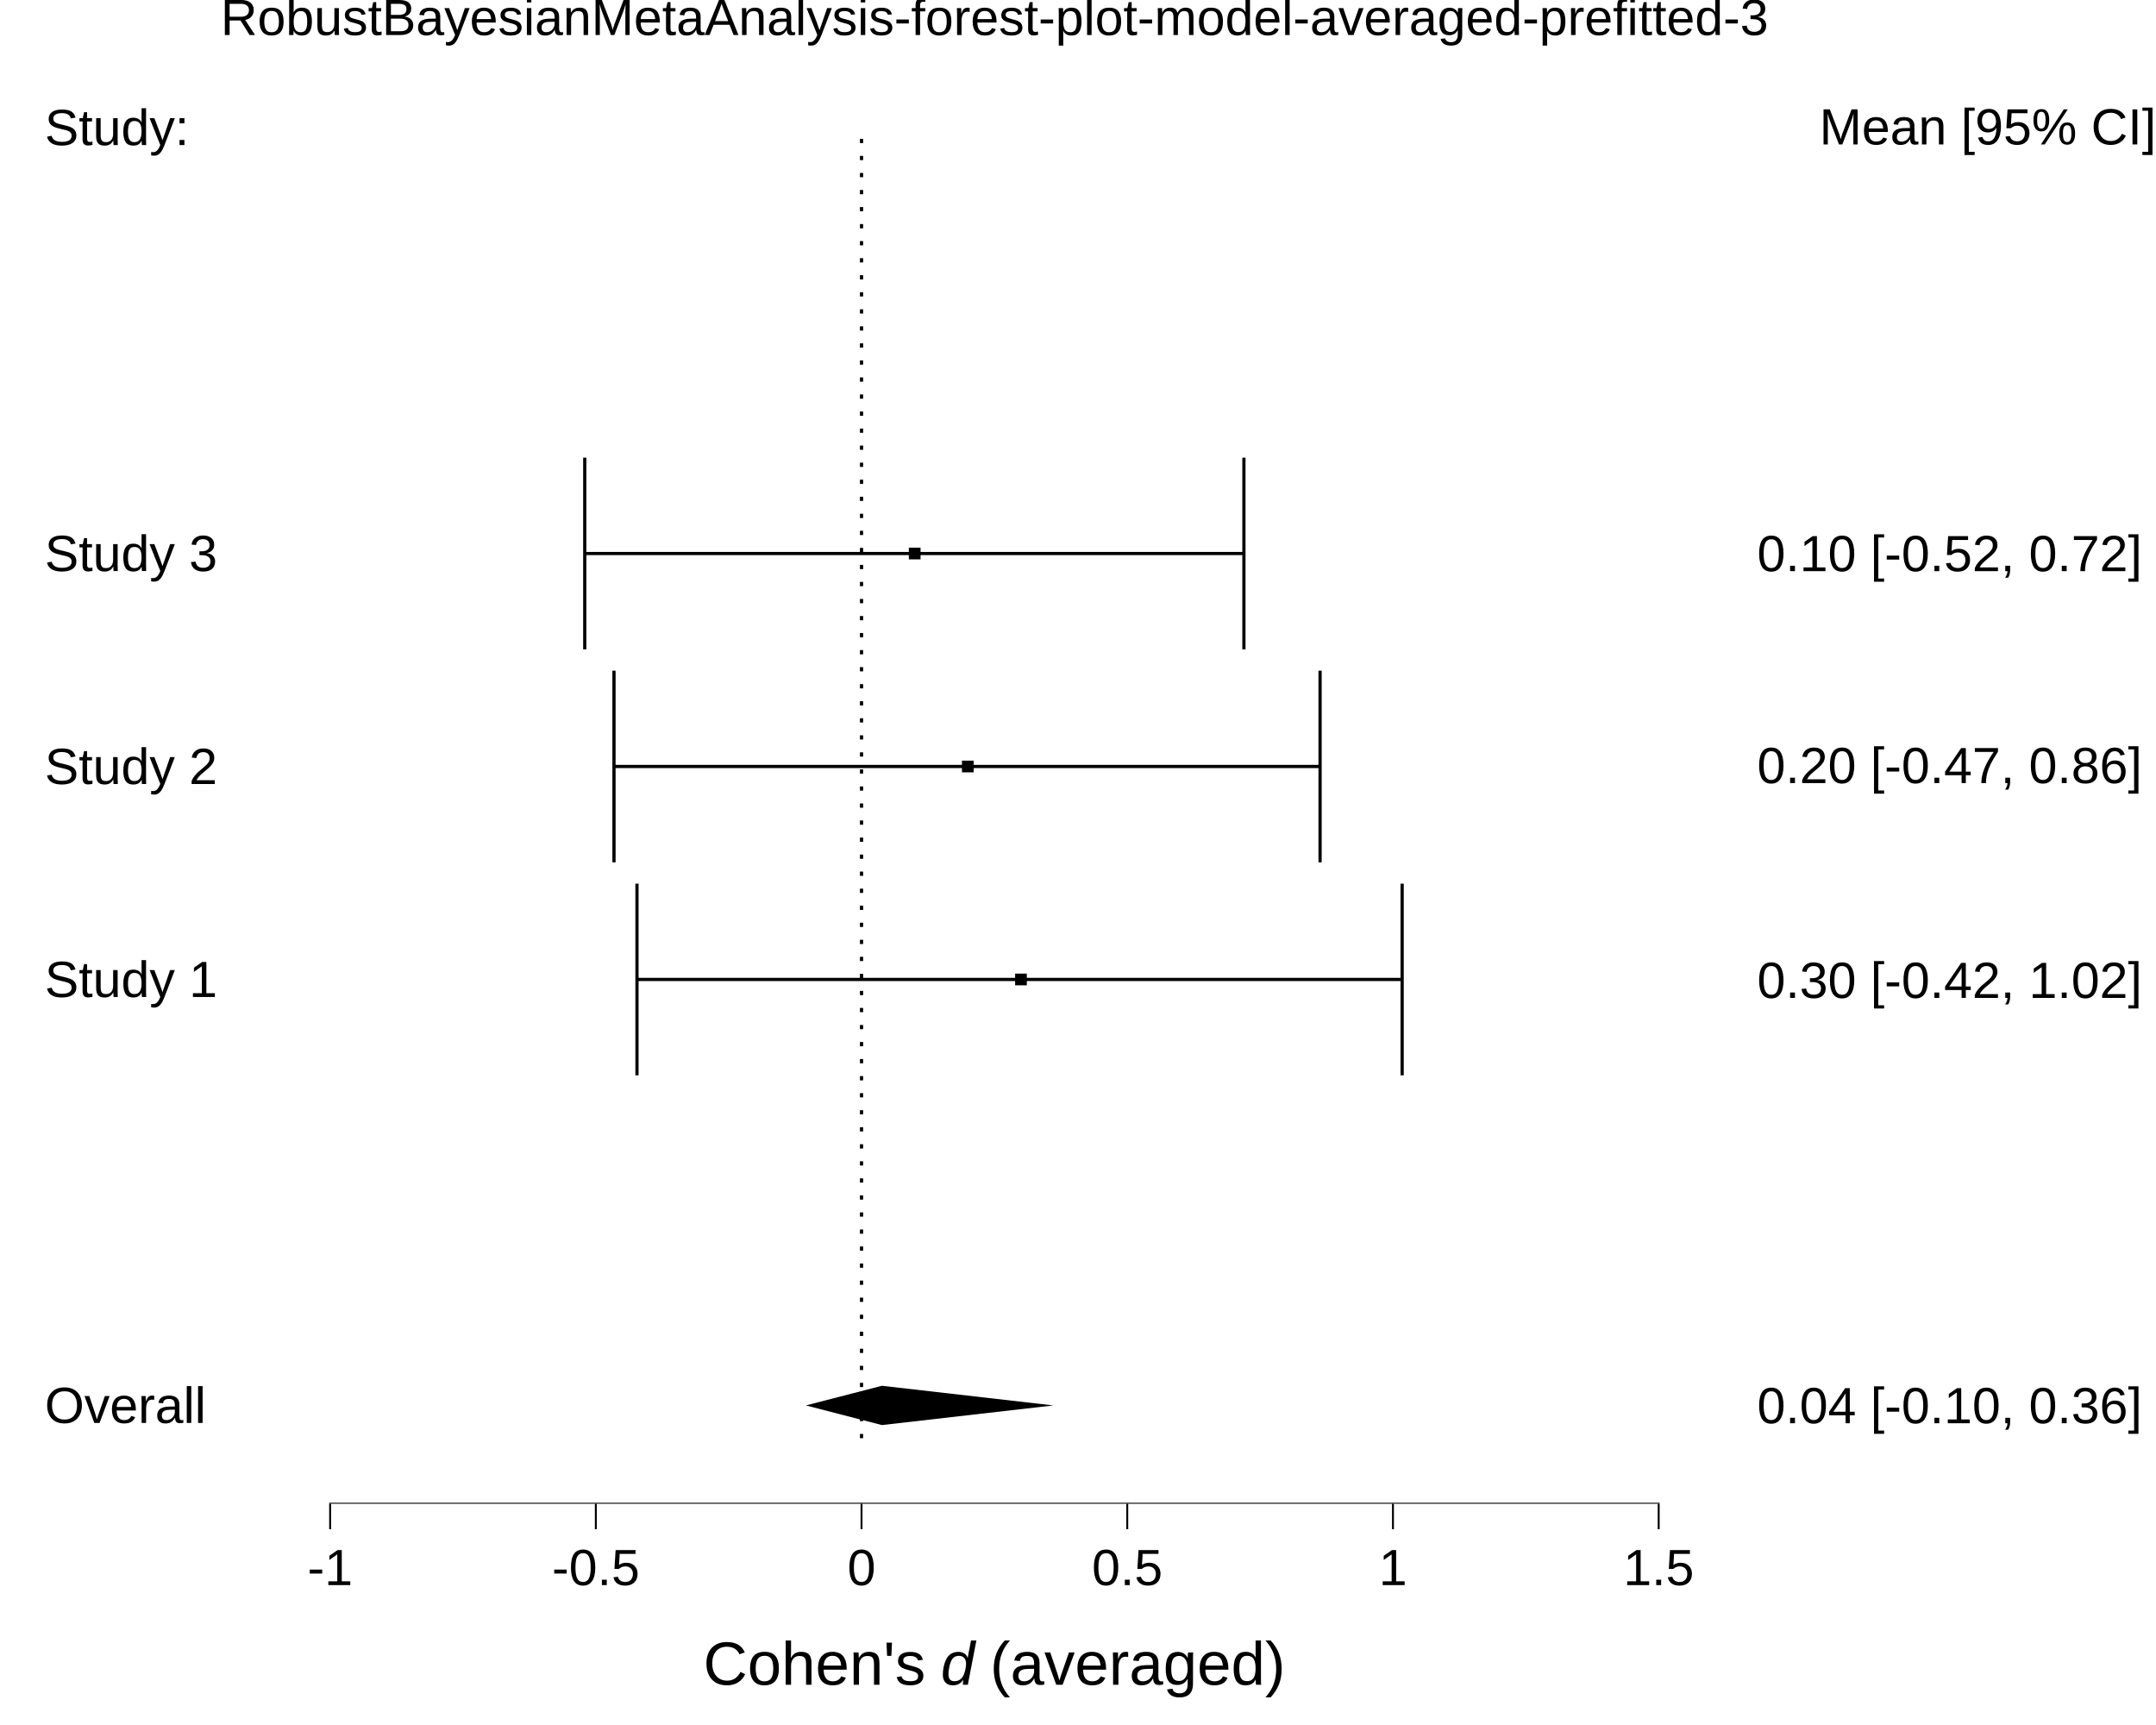
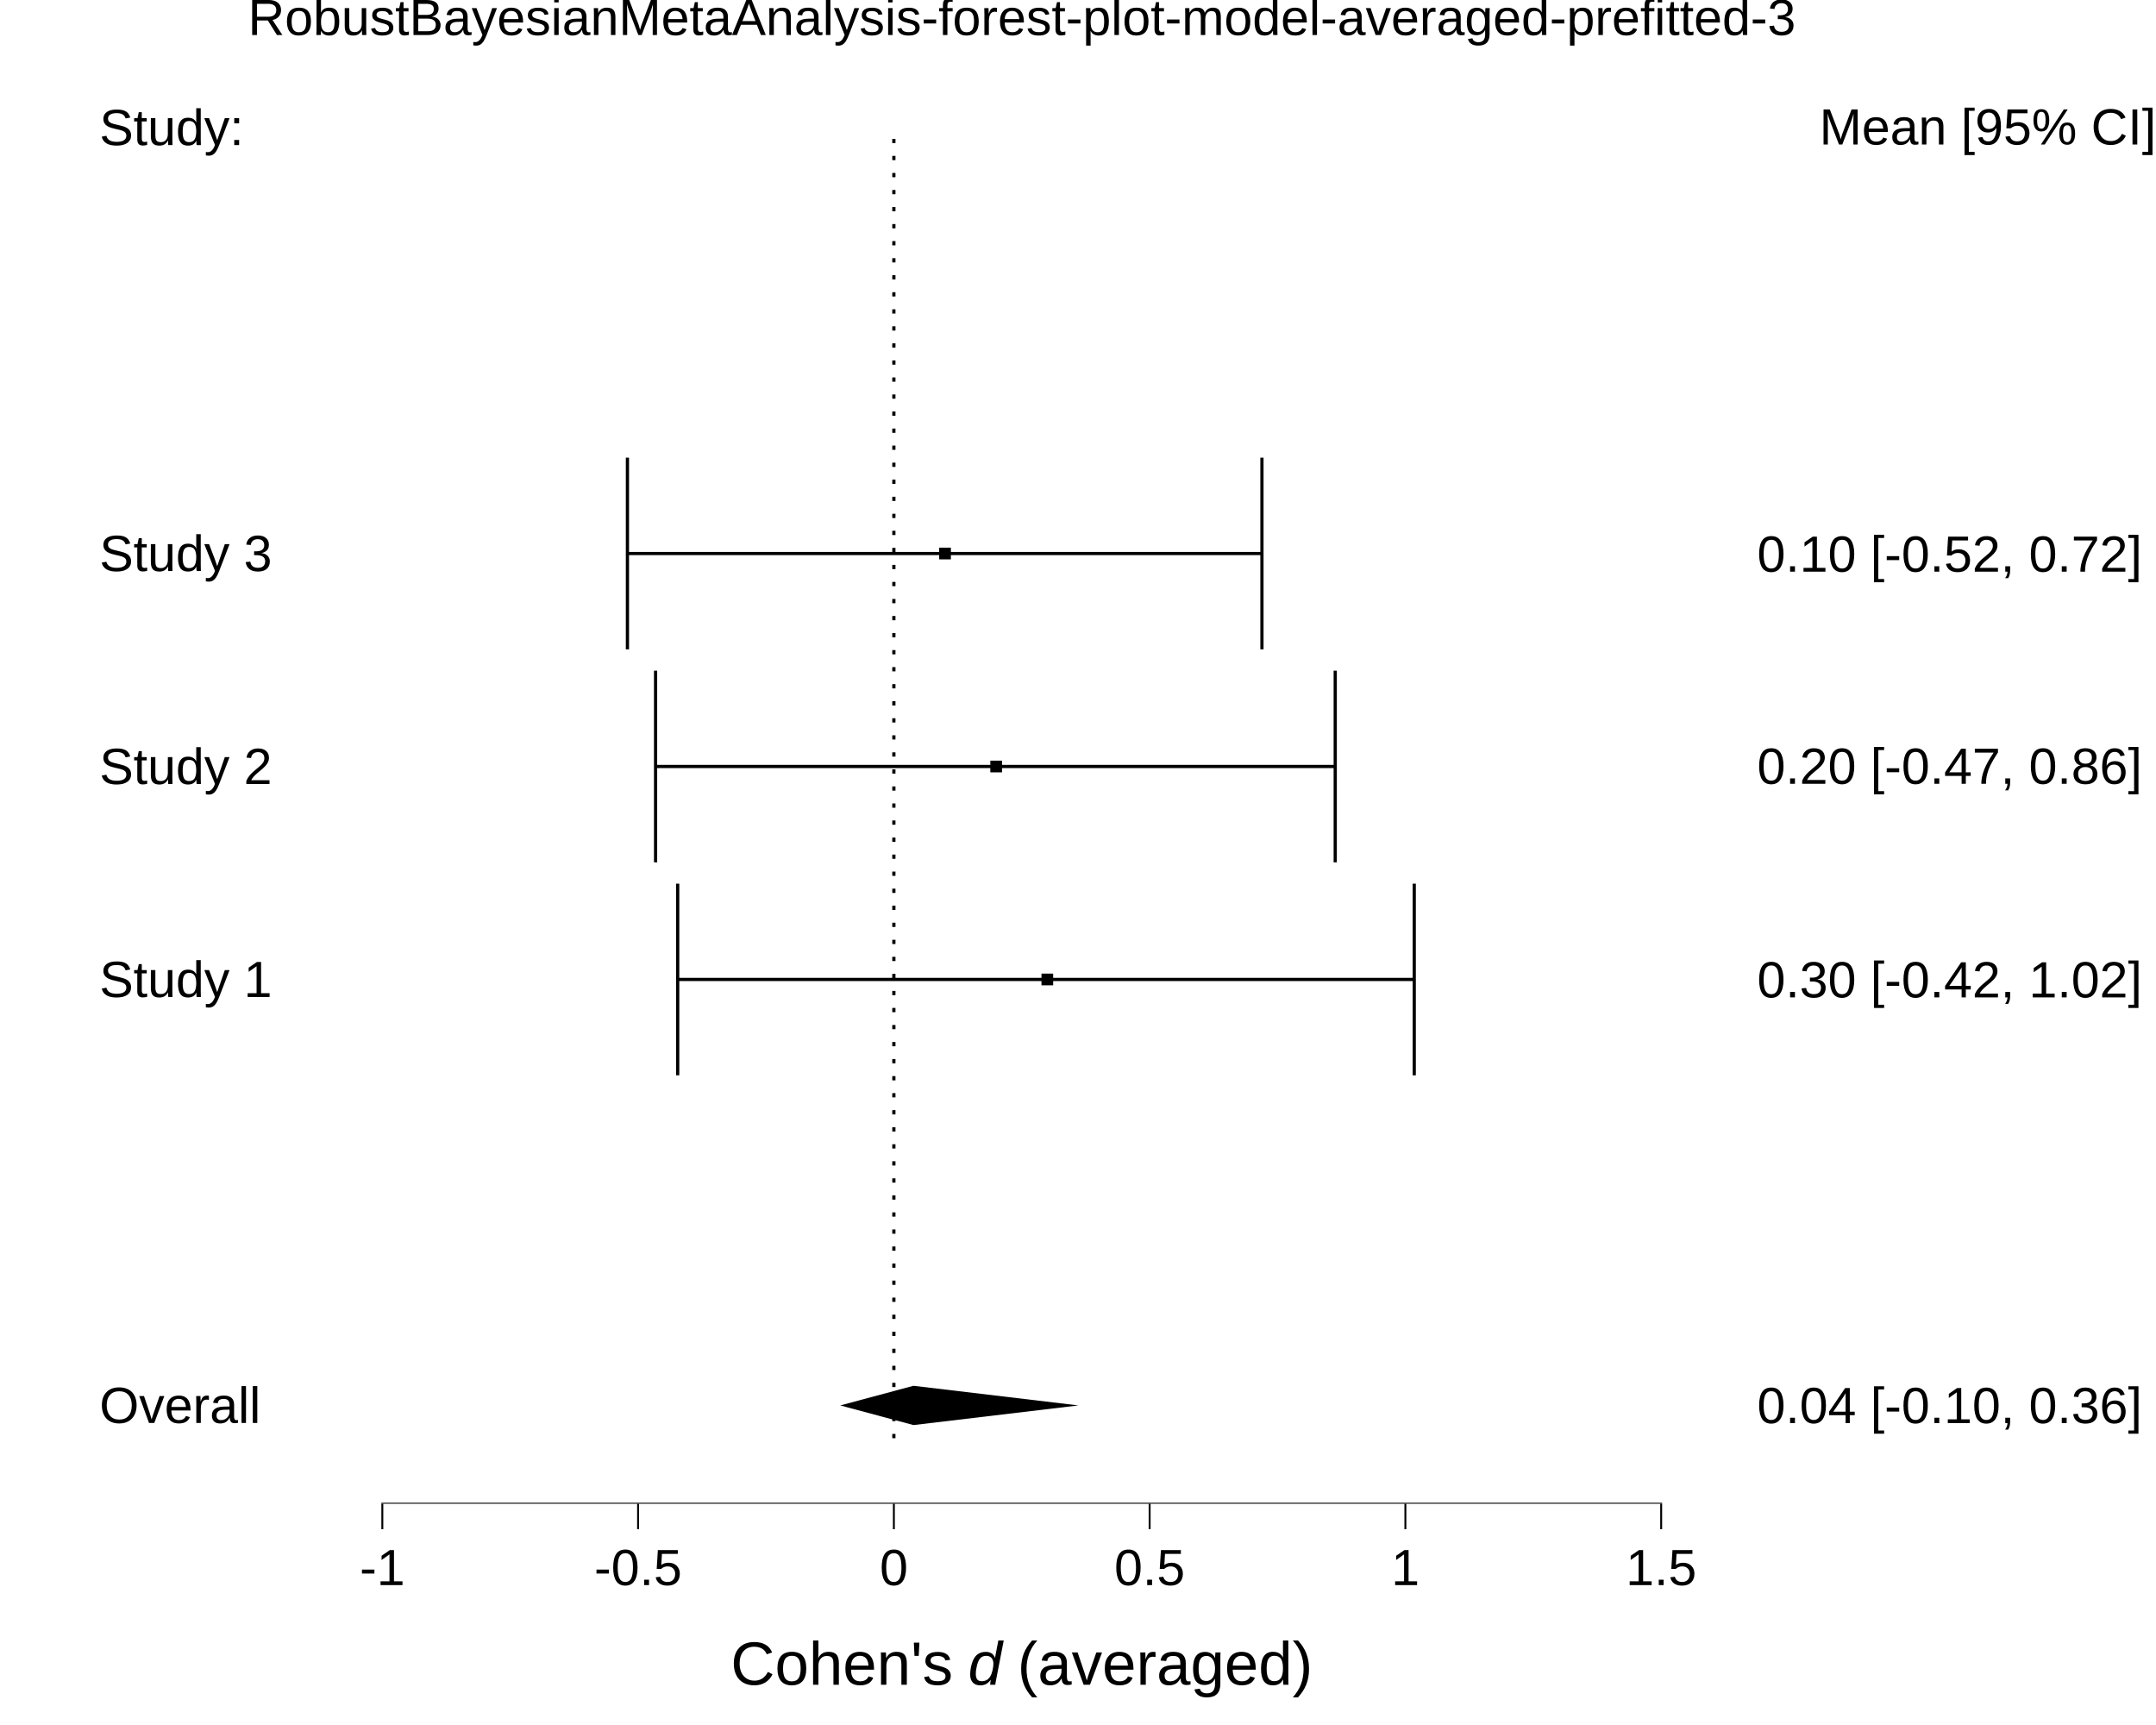
<svg xmlns="http://www.w3.org/2000/svg" viewBox="0 0 720.00 576.00">
  <defs>
    <style type="text/css">
    line, polyline, polygon, path, rect, circle {
      fill: none;
      stroke: #000000;
      stroke-linecap: round;
      stroke-linejoin: round;
      stroke-miterlimit: 10.00;
    }
  </style>
  </defs>
  <rect width="100%" height="100%" style="stroke: none; fill: #FFFFFF;" />
  <rect x="0.00" y="0.00" width="720.00" height="576.00" style="stroke-width: 10.67; stroke: none;" />
  <defs>
-     <clipPath id="cpODguMDZ8NTc2LjEwfDUwMi4xMXwyMC43MQ==">
-       <rect x="88.06" y="20.71" width="488.04" height="481.40" />
+     <clipPath id="cpMTA2LjMzfDU3Ni4xMHw1MDIuMTF8MjAuNzE=">
+       <rect x="106.33" y="20.71" width="469.77" height="481.40" />
    </clipPath>
  </defs>
-   <rect x="88.06" y="20.71" width="488.04" height="481.40" style="stroke-width: 10.67; stroke: none;" clip-path="url(#cpODguMDZ8NTc2LjEwfDUwMi4xMXwyMC43MQ==)" />
-   <polyline points="415.41,216.83 415.41,152.82 " style="stroke-width: 1.07; stroke-linecap: butt;" clip-path="url(#cpODguMDZ8NTc2LjEwfDUwMi4xMXwyMC43MQ==)" />
-   <polyline points="415.41,184.83 195.28,184.83 " style="stroke-width: 1.07; stroke-linecap: butt;" clip-path="url(#cpODguMDZ8NTc2LjEwfDUwMi4xMXwyMC43MQ==)" />
-   <polyline points="195.28,216.83 195.28,152.82 " style="stroke-width: 1.07; stroke-linecap: butt;" clip-path="url(#cpODguMDZ8NTc2LjEwfDUwMi4xMXwyMC43MQ==)" />
-   <polyline points="440.84,287.94 440.84,223.94 " style="stroke-width: 1.07; stroke-linecap: butt;" clip-path="url(#cpODguMDZ8NTc2LjEwfDUwMi4xMXwyMC43MQ==)" />
-   <polyline points="440.84,255.94 205.04,255.94 " style="stroke-width: 1.07; stroke-linecap: butt;" clip-path="url(#cpODguMDZ8NTc2LjEwfDUwMi4xMXwyMC43MQ==)" />
-   <polyline points="205.04,287.94 205.04,223.94 " style="stroke-width: 1.07; stroke-linecap: butt;" clip-path="url(#cpODguMDZ8NTc2LjEwfDUwMi4xMXwyMC43MQ==)" />
-   <polyline points="468.25,359.06 468.25,295.06 " style="stroke-width: 1.07; stroke-linecap: butt;" clip-path="url(#cpODguMDZ8NTc2LjEwfDUwMi4xMXwyMC43MQ==)" />
-   <polyline points="468.25,327.06 212.72,327.06 " style="stroke-width: 1.07; stroke-linecap: butt;" clip-path="url(#cpODguMDZ8NTc2LjEwfDUwMi4xMXwyMC43MQ==)" />
-   <polyline points="212.72,359.06 212.72,295.06 " style="stroke-width: 1.07; stroke-linecap: butt;" clip-path="url(#cpODguMDZ8NTc2LjEwfDUwMi4xMXwyMC43MQ==)" />
-   <polygon points="303.51,186.78 307.42,186.78 307.42,182.87 303.51,182.87 " style="stroke-width: 0.71; stroke: none; fill: #000000;" clip-path="url(#cpODguMDZ8NTc2LjEwfDUwMi4xMXwyMC43MQ==)" />
-   <polygon points="321.25,257.90 325.16,257.90 325.16,253.99 321.25,253.99 " style="stroke-width: 0.71; stroke: none; fill: #000000;" clip-path="url(#cpODguMDZ8NTc2LjEwfDUwMi4xMXwyMC43MQ==)" />
-   <polygon points="339.00,329.01 342.91,329.01 342.91,325.10 339.00,325.10 " style="stroke-width: 0.71; stroke: none; fill: #000000;" clip-path="url(#cpODguMDZ8NTc2LjEwfDUwMi4xMXwyMC43MQ==)" />
-   <polygon points="269.12,469.29 294.52,475.85 351.76,469.29 294.52,462.73 " style="stroke-width: 1.07; stroke: none; fill: #000000;" clip-path="url(#cpODguMDZ8NTc2LjEwfDUwMi4xMXwyMC43MQ==)" />
-   <polyline points="287.71,480.23 287.71,42.60 " style="stroke-width: 1.07; stroke-dasharray: 1.42,4.27; stroke-linecap: butt;" clip-path="url(#cpODguMDZ8NTc2LjEwfDUwMi4xMXwyMC43MQ==)" />
-   <line x1="109.93" y1="502.11" x2="554.24" y2="502.11" style="stroke-width: 0.64; stroke-linecap: butt;" clip-path="url(#cpODguMDZ8NTc2LjEwfDUwMi4xMXwyMC43MQ==)" />
-   <rect x="88.06" y="20.71" width="488.04" height="481.40" style="stroke-width: 0.00; stroke: none;" clip-path="url(#cpODguMDZ8NTc2LjEwfDUwMi4xMXwyMC43MQ==)" />
+   <rect x="106.33" y="20.71" width="469.77" height="481.40" style="stroke-width: 10.67; stroke: none;" clip-path="url(#cpMTA2LjMzfDU3Ni4xMHw1MDIuMTF8MjAuNzE=)" />
+   <polyline points="421.43,216.83 421.43,152.82 " style="stroke-width: 1.07; stroke-linecap: butt;" clip-path="url(#cpMTA2LjMzfDU3Ni4xMHw1MDIuMTF8MjAuNzE=)" />
+   <polyline points="421.43,184.83 209.53,184.83 " style="stroke-width: 1.07; stroke-linecap: butt;" clip-path="url(#cpMTA2LjMzfDU3Ni4xMHw1MDIuMTF8MjAuNzE=)" />
+   <polyline points="209.53,216.83 209.53,152.82 " style="stroke-width: 1.07; stroke-linecap: butt;" clip-path="url(#cpMTA2LjMzfDU3Ni4xMHw1MDIuMTF8MjAuNzE=)" />
+   <polyline points="445.90,287.94 445.90,223.94 " style="stroke-width: 1.07; stroke-linecap: butt;" clip-path="url(#cpMTA2LjMzfDU3Ni4xMHw1MDIuMTF8MjAuNzE=)" />
+   <polyline points="445.90,255.94 218.93,255.94 " style="stroke-width: 1.07; stroke-linecap: butt;" clip-path="url(#cpMTA2LjMzfDU3Ni4xMHw1MDIuMTF8MjAuNzE=)" />
+   <polyline points="218.93,287.94 218.93,223.94 " style="stroke-width: 1.07; stroke-linecap: butt;" clip-path="url(#cpMTA2LjMzfDU3Ni4xMHw1MDIuMTF8MjAuNzE=)" />
+   <polyline points="472.29,359.06 472.29,295.06 " style="stroke-width: 1.07; stroke-linecap: butt;" clip-path="url(#cpMTA2LjMzfDU3Ni4xMHw1MDIuMTF8MjAuNzE=)" />
+   <polyline points="472.29,327.06 226.32,327.06 " style="stroke-width: 1.07; stroke-linecap: butt;" clip-path="url(#cpMTA2LjMzfDU3Ni4xMHw1MDIuMTF8MjAuNzE=)" />
+   <polyline points="226.32,359.06 226.32,295.06 " style="stroke-width: 1.07; stroke-linecap: butt;" clip-path="url(#cpMTA2LjMzfDU3Ni4xMHw1MDIuMTF8MjAuNzE=)" />
+   <polygon points="313.64,186.78 317.55,186.78 317.55,182.87 313.64,182.87 " style="stroke-width: 0.71; stroke: none; fill: #000000;" clip-path="url(#cpMTA2LjMzfDU3Ni4xMHw1MDIuMTF8MjAuNzE=)" />
+   <polygon points="330.72,257.90 334.63,257.90 334.63,253.99 330.72,253.99 " style="stroke-width: 0.71; stroke: none; fill: #000000;" clip-path="url(#cpMTA2LjMzfDU3Ni4xMHw1MDIuMTF8MjAuNzE=)" />
+   <polygon points="347.80,329.01 351.71,329.01 351.71,325.10 347.80,325.10 " style="stroke-width: 0.71; stroke: none; fill: #000000;" clip-path="url(#cpMTA2LjMzfDU3Ni4xMHw1MDIuMTF8MjAuNzE=)" />
+   <polygon points="280.61,469.29 305.05,475.85 360.16,469.29 305.05,462.73 " style="stroke-width: 1.07; stroke: none; fill: #000000;" clip-path="url(#cpMTA2LjMzfDU3Ni4xMHw1MDIuMTF8MjAuNzE=)" />
+   <polyline points="298.51,480.23 298.51,42.60 " style="stroke-width: 1.07; stroke-dasharray: 1.42,4.27; stroke-linecap: butt;" clip-path="url(#cpMTA2LjMzfDU3Ni4xMHw1MDIuMTF8MjAuNzE=)" />
+   <line x1="127.36" y1="502.11" x2="555.07" y2="502.11" style="stroke-width: 0.64; stroke-linecap: butt;" clip-path="url(#cpMTA2LjMzfDU3Ni4xMHw1MDIuMTF8MjAuNzE=)" />
+   <rect x="106.33" y="20.71" width="469.77" height="481.40" style="stroke-width: 0.00; stroke: none;" clip-path="url(#cpMTA2LjMzfDU3Ni4xMHw1MDIuMTF8MjAuNzE=)" />
  <defs>
    <clipPath id="cpMC4wMHw3MjAuMDB8NTc2LjAwfDAuMDA=">
      <rect x="0.00" y="0.00" width="720.00" height="576.00" />
    </clipPath>
  </defs>
  <g clip-path="url(#cpMC4wMHw3MjAuMDB8NTc2LjAwfDAuMDA=)">
-     <text x="14.94" y="475.14" style="font-size: 17.00px; font-family: Liberation Sans;" textLength="53.84px" lengthAdjust="spacingAndGlyphs">Overall</text>
+     <text x="33.21" y="475.14" style="font-size: 17.00px; font-family: Liberation Sans;" textLength="53.84px" lengthAdjust="spacingAndGlyphs">Overall</text>
  </g>
  <g clip-path="url(#cpMC4wMHw3MjAuMDB8NTc2LjAwfDAuMDA=)">
-     <text x="14.94" y="332.91" style="font-size: 17.00px; font-family: Liberation Sans;" textLength="57.64px" lengthAdjust="spacingAndGlyphs">Study 1</text>
+     <text x="33.21" y="332.91" style="font-size: 17.00px; font-family: Liberation Sans;" textLength="57.64px" lengthAdjust="spacingAndGlyphs">Study 1</text>
  </g>
  <g clip-path="url(#cpMC4wMHw3MjAuMDB8NTc2LjAwfDAuMDA=)">
-     <text x="14.94" y="261.79" style="font-size: 17.00px; font-family: Liberation Sans;" textLength="57.64px" lengthAdjust="spacingAndGlyphs">Study 2</text>
+     <text x="33.21" y="261.79" style="font-size: 17.00px; font-family: Liberation Sans;" textLength="57.64px" lengthAdjust="spacingAndGlyphs">Study 2</text>
  </g>
  <g clip-path="url(#cpMC4wMHw3MjAuMDB8NTc2LjAwfDAuMDA=)">
-     <text x="14.94" y="190.68" style="font-size: 17.00px; font-family: Liberation Sans;" textLength="57.64px" lengthAdjust="spacingAndGlyphs">Study 3</text>
+     <text x="33.21" y="190.68" style="font-size: 17.00px; font-family: Liberation Sans;" textLength="57.64px" lengthAdjust="spacingAndGlyphs">Study 3</text>
  </g>
  <g clip-path="url(#cpMC4wMHw3MjAuMDB8NTc2LjAwfDAuMDA=)">
-     <text x="14.94" y="48.45" style="font-size: 17.00px; font-family: Liberation Sans;" textLength="48.19px" lengthAdjust="spacingAndGlyphs">Study:</text>
+     <text x="33.21" y="48.45" style="font-size: 17.00px; font-family: Liberation Sans;" textLength="48.19px" lengthAdjust="spacingAndGlyphs">Study:</text>
  </g>
  <g clip-path="url(#cpMC4wMHw3MjAuMDB8NTc2LjAwfDAuMDA=)">
-     <text x="586.80" y="475.23" style="font-size: 17.00px; font-family: Liberation Sans;" textLength="133.20px" lengthAdjust="spacingAndGlyphs"> 0.04 [-0.10, 0.36]</text>
+     <text x="586.80" y="475.20" style="font-size: 17.00px; font-family: Liberation Sans;" textLength="133.20px" lengthAdjust="spacingAndGlyphs"> 0.04 [-0.10, 0.36]</text>
  </g>
  <g clip-path="url(#cpMC4wMHw3MjAuMDB8NTc2LjAwfDAuMDA=)">
-     <text x="586.80" y="333.22" style="font-size: 17.00px; font-family: Liberation Sans;" textLength="133.20px" lengthAdjust="spacingAndGlyphs"> 0.30 [-0.42, 1.02]</text>
+     <text x="586.80" y="333.04" style="font-size: 17.00px; font-family: Liberation Sans;" textLength="133.20px" lengthAdjust="spacingAndGlyphs"> 0.30 [-0.42, 1.02]</text>
  </g>
  <g clip-path="url(#cpMC4wMHw3MjAuMDB8NTc2LjAwfDAuMDA=)">
-     <text x="586.80" y="261.49" style="font-size: 17.00px; font-family: Liberation Sans;" textLength="133.20px" lengthAdjust="spacingAndGlyphs"> 0.20 [-0.47, 0.86]</text>
+     <text x="586.80" y="261.72" style="font-size: 17.00px; font-family: Liberation Sans;" textLength="133.20px" lengthAdjust="spacingAndGlyphs"> 0.20 [-0.47, 0.86]</text>
  </g>
  <g clip-path="url(#cpMC4wMHw3MjAuMDB8NTc2LjAwfDAuMDA=)">
-     <text x="586.80" y="190.72" style="font-size: 17.00px; font-family: Liberation Sans;" textLength="133.20px" lengthAdjust="spacingAndGlyphs"> 0.10 [-0.52, 0.72]</text>
+     <text x="586.80" y="190.89" style="font-size: 17.00px; font-family: Liberation Sans;" textLength="133.20px" lengthAdjust="spacingAndGlyphs"> 0.10 [-0.52, 0.72]</text>
  </g>
  <g clip-path="url(#cpMC4wMHw3MjAuMDB8NTc2LjAwfDAuMDA=)">
-     <text x="607.59" y="48.23" style="font-size: 17.00px; font-family: Liberation Sans;" textLength="112.41px" lengthAdjust="spacingAndGlyphs">Mean [95% CI]</text>
+     <text x="607.59" y="48.25" style="font-size: 17.00px; font-family: Liberation Sans;" textLength="112.41px" lengthAdjust="spacingAndGlyphs">Mean [95% CI]</text>
  </g>
-   <polyline points="88.06,502.11 576.10,502.11 " style="stroke-width: 0.00; stroke: none; stroke-linecap: butt;" clip-path="url(#cpMC4wMHw3MjAuMDB8NTc2LjAwfDAuMDA=)" />
-   <polyline points="110.25,510.62 110.25,502.11 " style="stroke-width: 0.64; stroke-linecap: butt;" clip-path="url(#cpMC4wMHw3MjAuMDB8NTc2LjAwfDAuMDA=)" />
-   <polyline points="198.98,510.62 198.98,502.11 " style="stroke-width: 0.64; stroke-linecap: butt;" clip-path="url(#cpMC4wMHw3MjAuMDB8NTc2LjAwfDAuMDA=)" />
-   <polyline points="287.71,510.62 287.71,502.11 " style="stroke-width: 0.64; stroke-linecap: butt;" clip-path="url(#cpMC4wMHw3MjAuMDB8NTc2LjAwfDAuMDA=)" />
-   <polyline points="376.45,510.62 376.45,502.11 " style="stroke-width: 0.64; stroke-linecap: butt;" clip-path="url(#cpMC4wMHw3MjAuMDB8NTc2LjAwfDAuMDA=)" />
-   <polyline points="465.18,510.62 465.18,502.11 " style="stroke-width: 0.64; stroke-linecap: butt;" clip-path="url(#cpMC4wMHw3MjAuMDB8NTc2LjAwfDAuMDA=)" />
-   <polyline points="553.92,510.62 553.92,502.11 " style="stroke-width: 0.64; stroke-linecap: butt;" clip-path="url(#cpMC4wMHw3MjAuMDB8NTc2LjAwfDAuMDA=)" />
+   <polyline points="106.33,502.11 576.10,502.11 " style="stroke-width: 0.00; stroke: none; stroke-linecap: butt;" clip-path="url(#cpMC4wMHw3MjAuMDB8NTc2LjAwfDAuMDA=)" />
+   <polyline points="127.68,510.62 127.68,502.11 " style="stroke-width: 0.64; stroke-linecap: butt;" clip-path="url(#cpMC4wMHw3MjAuMDB8NTc2LjAwfDAuMDA=)" />
+   <polyline points="213.09,510.62 213.09,502.11 " style="stroke-width: 0.64; stroke-linecap: butt;" clip-path="url(#cpMC4wMHw3MjAuMDB8NTc2LjAwfDAuMDA=)" />
+   <polyline points="298.51,510.62 298.51,502.11 " style="stroke-width: 0.64; stroke-linecap: butt;" clip-path="url(#cpMC4wMHw3MjAuMDB8NTc2LjAwfDAuMDA=)" />
+   <polyline points="383.92,510.62 383.92,502.11 " style="stroke-width: 0.64; stroke-linecap: butt;" clip-path="url(#cpMC4wMHw3MjAuMDB8NTc2LjAwfDAuMDA=)" />
+   <polyline points="469.33,510.62 469.33,502.11 " style="stroke-width: 0.64; stroke-linecap: butt;" clip-path="url(#cpMC4wMHw3MjAuMDB8NTc2LjAwfDAuMDA=)" />
+   <polyline points="554.75,510.62 554.75,502.11 " style="stroke-width: 0.64; stroke-linecap: butt;" clip-path="url(#cpMC4wMHw3MjAuMDB8NTc2LjAwfDAuMDA=)" />
  <g clip-path="url(#cpMC4wMHw3MjAuMDB8NTc2LjAwfDAuMDA=)">
-     <text x="102.69" y="529.29" style="font-size: 17.00px; font-family: Liberation Sans;" textLength="15.11px" lengthAdjust="spacingAndGlyphs">-1</text>
+     <text x="120.13" y="529.29" style="font-size: 17.00px; font-family: Liberation Sans;" textLength="15.11px" lengthAdjust="spacingAndGlyphs">-1</text>
  </g>
  <g clip-path="url(#cpMC4wMHw3MjAuMDB8NTc2LjAwfDAuMDA=)">
-     <text x="184.34" y="529.29" style="font-size: 17.00px; font-family: Liberation Sans;" textLength="29.28px" lengthAdjust="spacingAndGlyphs">-0.5</text>
+     <text x="198.45" y="529.29" style="font-size: 17.00px; font-family: Liberation Sans;" textLength="29.28px" lengthAdjust="spacingAndGlyphs">-0.5</text>
  </g>
  <g clip-path="url(#cpMC4wMHw3MjAuMDB8NTc2LjAwfDAuMDA=)">
-     <text x="282.99" y="529.29" style="font-size: 17.00px; font-family: Liberation Sans;" textLength="9.45px" lengthAdjust="spacingAndGlyphs">0</text>
+     <text x="293.78" y="529.29" style="font-size: 17.00px; font-family: Liberation Sans;" textLength="9.45px" lengthAdjust="spacingAndGlyphs">0</text>
  </g>
  <g clip-path="url(#cpMC4wMHw3MjAuMDB8NTc2LjAwfDAuMDA=)">
-     <text x="364.64" y="529.29" style="font-size: 17.00px; font-family: Liberation Sans;" textLength="23.62px" lengthAdjust="spacingAndGlyphs">0.5</text>
+     <text x="372.11" y="529.29" style="font-size: 17.00px; font-family: Liberation Sans;" textLength="23.62px" lengthAdjust="spacingAndGlyphs">0.5</text>
  </g>
  <g clip-path="url(#cpMC4wMHw3MjAuMDB8NTc2LjAwfDAuMDA=)">
-     <text x="460.46" y="529.29" style="font-size: 17.00px; font-family: Liberation Sans;" textLength="9.45px" lengthAdjust="spacingAndGlyphs">1</text>
+     <text x="464.61" y="529.29" style="font-size: 17.00px; font-family: Liberation Sans;" textLength="9.45px" lengthAdjust="spacingAndGlyphs">1</text>
  </g>
  <g clip-path="url(#cpMC4wMHw3MjAuMDB8NTc2LjAwfDAuMDA=)">
-     <text x="542.11" y="529.29" style="font-size: 17.00px; font-family: Liberation Sans;" textLength="23.62px" lengthAdjust="spacingAndGlyphs">1.5</text>
+     <text x="542.94" y="529.29" style="font-size: 17.00px; font-family: Liberation Sans;" textLength="23.62px" lengthAdjust="spacingAndGlyphs">1.5</text>
  </g>
  <g clip-path="url(#cpMC4wMHw3MjAuMDB8NTc2LjAwfDAuMDA=)">
-     <text x="234.89" y="562.55" style="font-size: 20.40px; font-family: Liberation Sans;" textLength="74.19px" lengthAdjust="spacingAndGlyphs">Cohen's</text>
+     <text x="244.03" y="562.55" style="font-size: 20.40px; font-family: Liberation Sans;" textLength="74.19px" lengthAdjust="spacingAndGlyphs">Cohen's</text>
  </g>
  <g clip-path="url(#cpMC4wMHw3MjAuMDB8NTc2LjAwfDAuMDA=)">
-     <text x="309.08" y="562.55" style="font-size: 20.40px; font-family: Symbola;" textLength="5.09px" lengthAdjust="spacingAndGlyphs"> </text>
+     <text x="318.21" y="562.55" style="font-size: 20.40px; font-family: Symbola;" textLength="5.09px" lengthAdjust="spacingAndGlyphs"> </text>
  </g>
  <g clip-path="url(#cpMC4wMHw3MjAuMDB8NTc2LjAwfDAuMDA=)">
-     <text x="314.18" y="562.55" style="font-size: 20.40px; font-style: italic; font-family: Liberation Sans;" textLength="11.34px" lengthAdjust="spacingAndGlyphs">d</text>
+     <text x="323.31" y="562.55" style="font-size: 20.40px; font-style: italic; font-family: Liberation Sans;" textLength="11.34px" lengthAdjust="spacingAndGlyphs">d</text>
  </g>
  <g clip-path="url(#cpMC4wMHw3MjAuMDB8NTc2LjAwfDAuMDA=)">
-     <text x="325.52" y="562.55" style="font-size: 20.40px; font-family: Symbola;" textLength="5.09px" lengthAdjust="spacingAndGlyphs"> </text>
+     <text x="334.65" y="562.55" style="font-size: 20.40px; font-family: Symbola;" textLength="5.09px" lengthAdjust="spacingAndGlyphs"> </text>
  </g>
  <g clip-path="url(#cpMC4wMHw3MjAuMDB8NTc2LjAwfDAuMDA=)">
-     <text x="330.61" y="562.55" style="font-size: 20.40px; font-family: Liberation Sans;" textLength="98.66px" lengthAdjust="spacingAndGlyphs">(averaged)</text>
+     <text x="339.75" y="562.55" style="font-size: 20.40px; font-family: Liberation Sans;" textLength="98.66px" lengthAdjust="spacingAndGlyphs">(averaged)</text>
  </g>
  <g clip-path="url(#cpMC4wMHw3MjAuMDB8NTc2LjAwfDAuMDA=)">
-     <text x="73.70" y="11.70" style="font-size: 17.00px; font-family: Liberation Sans;" textLength="516.77px" lengthAdjust="spacingAndGlyphs">RobustBayesianMetaAnalysis-forest-plot-model-averaged-prefitted-3</text>
+     <text x="82.83" y="11.70" style="font-size: 17.00px; font-family: Liberation Sans;" textLength="516.77px" lengthAdjust="spacingAndGlyphs">RobustBayesianMetaAnalysis-forest-plot-model-averaged-prefitted-3</text>
  </g>
</svg>
